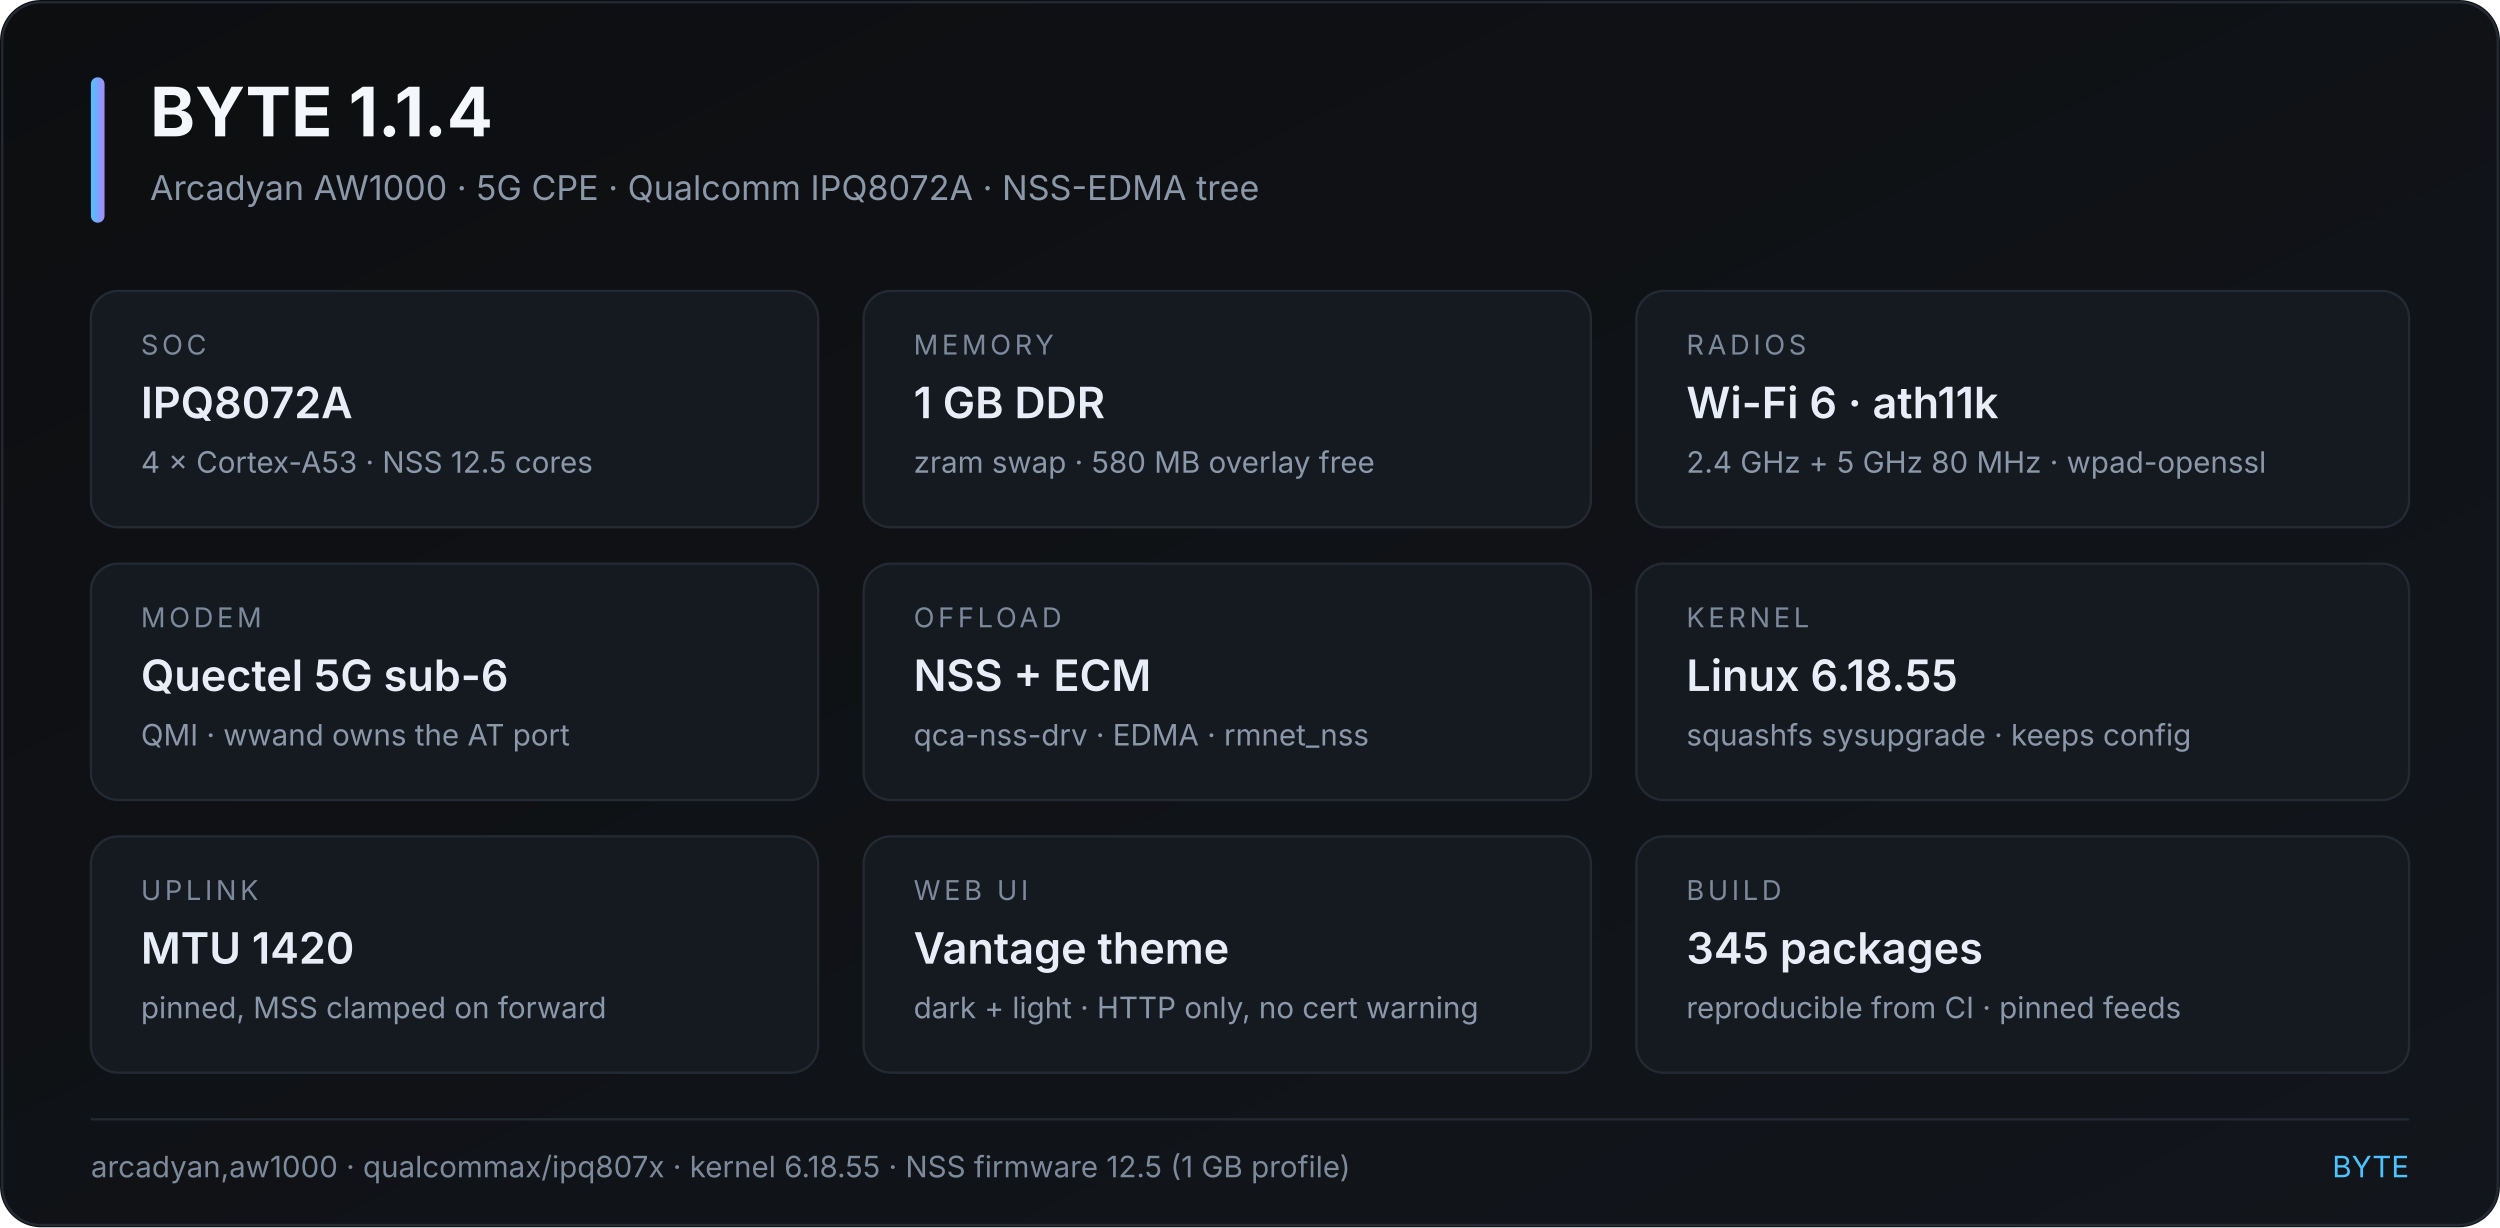
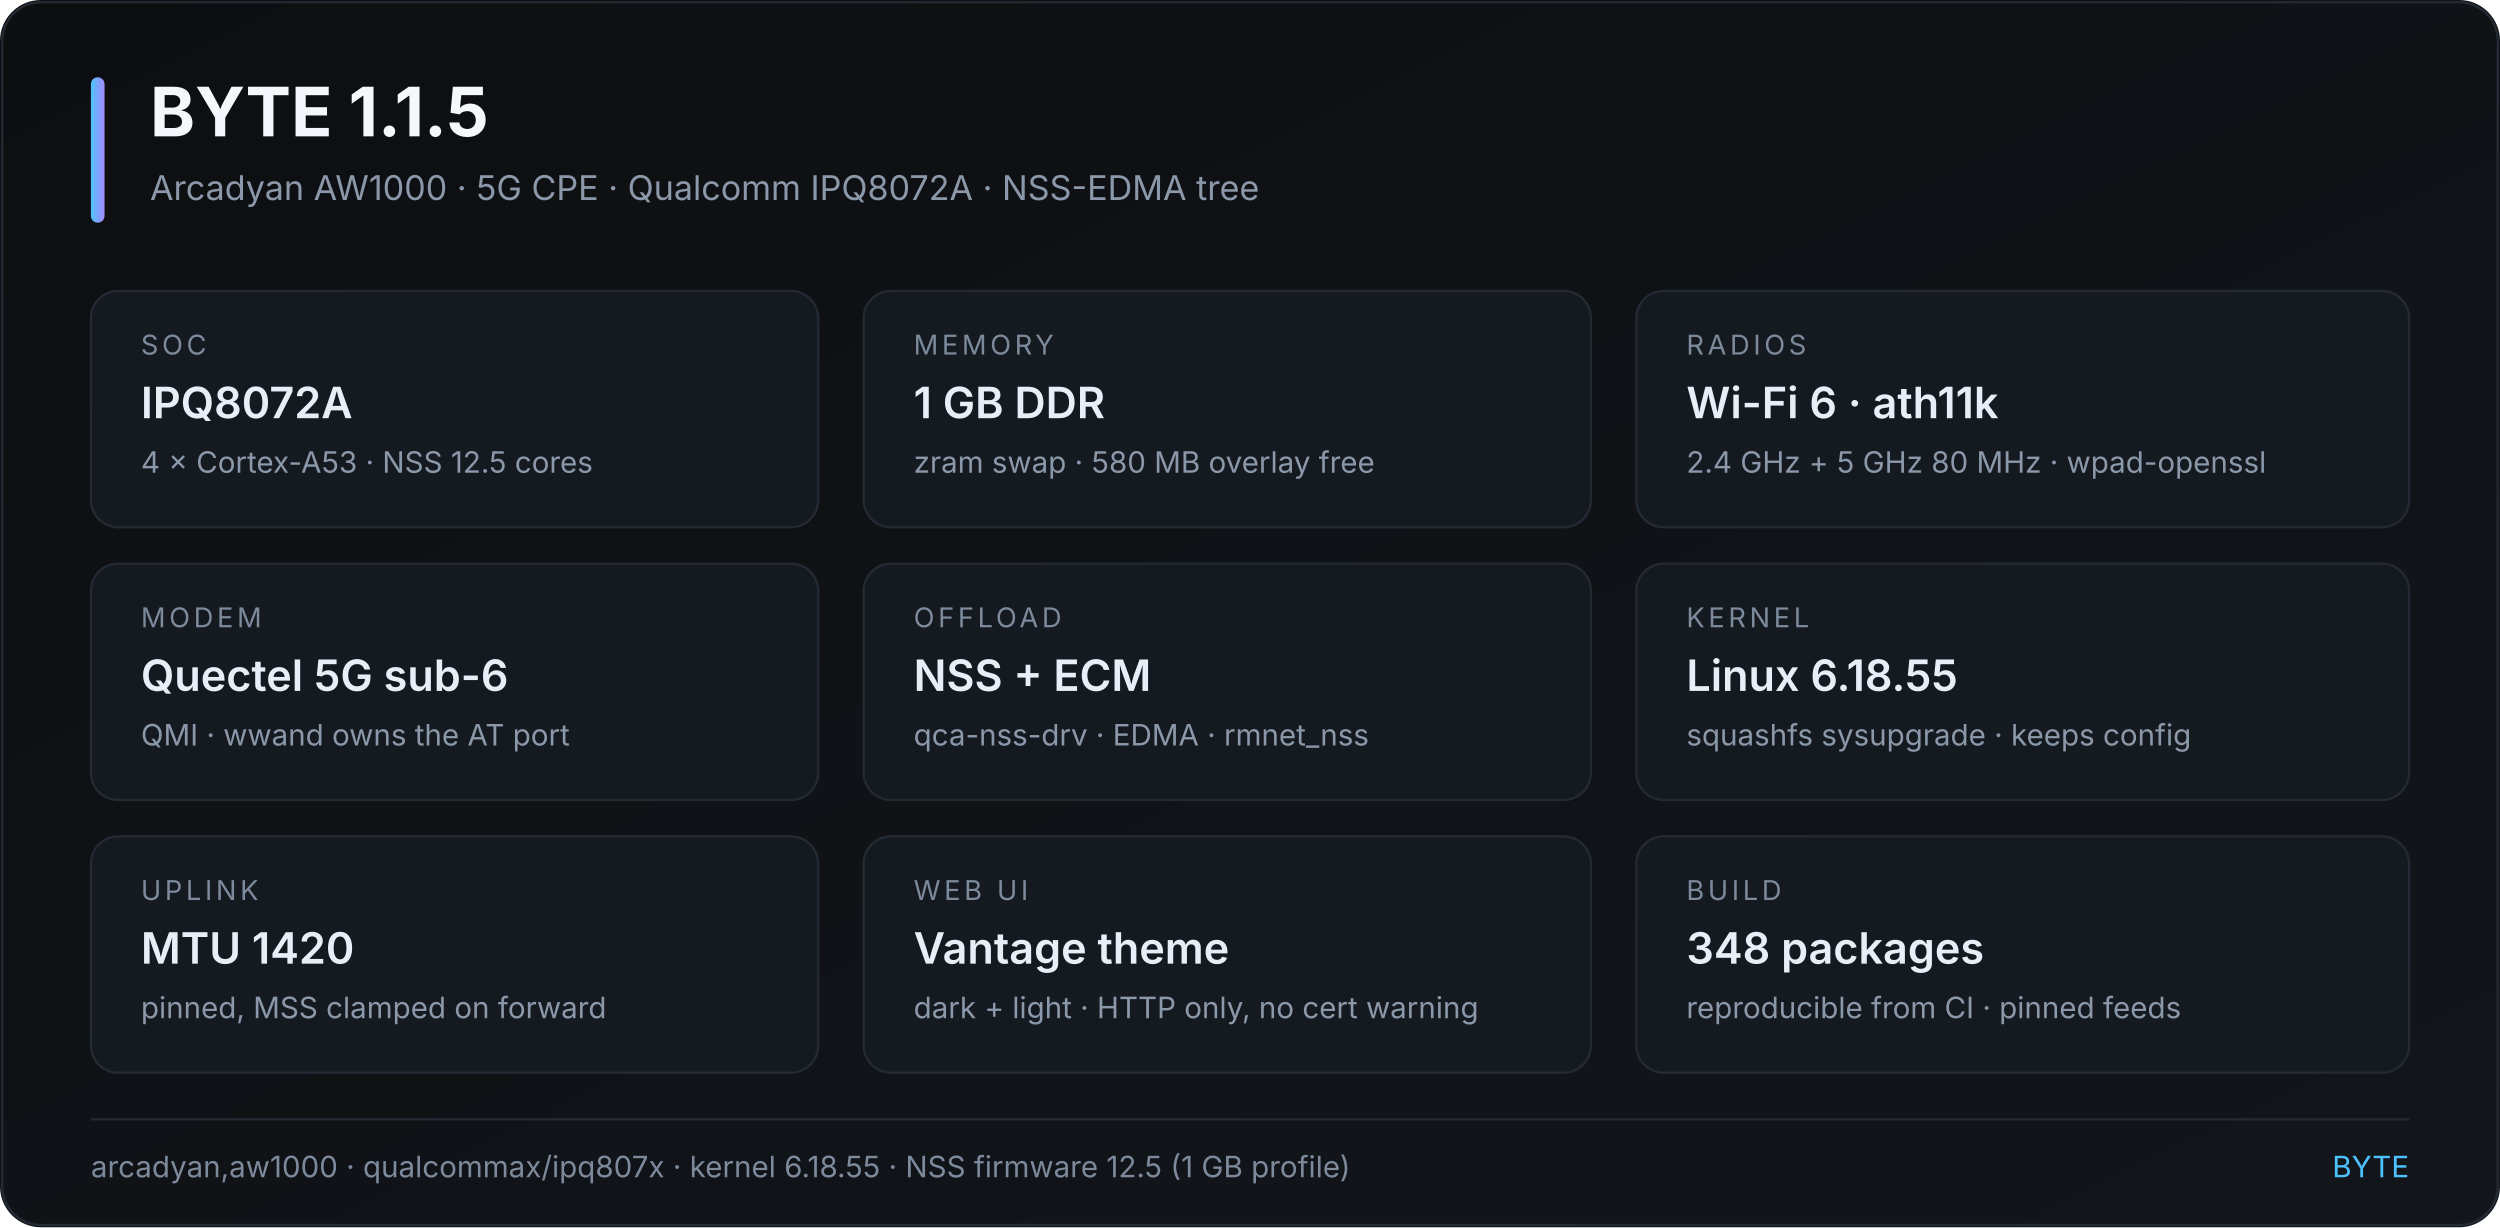
- <svg xmlns="http://www.w3.org/2000/svg" width="1100" height="540" viewBox="0 0 1100 540" role="img" aria-label="BYTE 1.1.4 hardware and software stack for the Arcadyan AW1000">
+ <svg xmlns="http://www.w3.org/2000/svg" width="1100" height="540" viewBox="0 0 1100 540" role="img" aria-label="BYTE 1.1.5 hardware and software stack for the Arcadyan AW1000">
  <defs>
    <linearGradient id="bg" x1="0" y1="0" x2="1" y2="1">
      <stop offset="0" stop-color="#0d0e10" />
      <stop offset="1" stop-color="#12161c" />
    </linearGradient>
    <linearGradient id="accent" x1="0" y1="0" x2="1" y2="0">
      <stop offset="0" stop-color="#4cc2ff" />
      <stop offset="1" stop-color="#a78bfa" />
    </linearGradient>
  </defs>
  <rect width="1100" height="540" rx="18" fill="url(#bg)" />
  <rect x="1" y="1" width="1098" height="538" rx="17" fill="none" stroke="#242a33" />
  <rect x="40" y="34" width="6" height="64" rx="3" fill="url(#accent)" />
-   <text x="66" y="60" font-family="Inter,Segoe UI,Helvetica,Arial,sans-serif" font-size="30" font-weight="700" fill="#f4f7fb">BYTE 1.1.4</text>
+   <text x="66" y="60" font-family="Inter,Segoe UI,Helvetica,Arial,sans-serif" font-size="30" font-weight="700" fill="#f4f7fb">BYTE 1.1.5</text>
  <text x="66" y="88" font-family="Inter,Segoe UI,Helvetica,Arial,sans-serif" font-size="15" fill="#8b98a9">Arcadyan AW1000 · 5G CPE · Qualcomm IPQ8072A · NSS-EDMA tree</text>
  <g font-family="Inter,Segoe UI,Helvetica,Arial,sans-serif">
    <g>
      <rect x="40" y="128" width="320" height="104" rx="12" fill="#151a21" stroke="#242a33" />
      <text x="62" y="156" font-size="12" fill="#7c8a9c" letter-spacing="1.6">SOC</text>
      <text x="62" y="184" font-size="19" font-weight="600" fill="#e8eef7">IPQ8072A</text>
      <text x="62" y="208" font-size="13" fill="#8b98a9">4 × Cortex-A53 · NSS 12.5 cores</text>
    </g>
    <g>
      <rect x="380" y="128" width="320" height="104" rx="12" fill="#151a21" stroke="#242a33" />
      <text x="402" y="156" font-size="12" fill="#7c8a9c" letter-spacing="1.6">MEMORY</text>
      <text x="402" y="184" font-size="19" font-weight="600" fill="#e8eef7">1 GB DDR</text>
      <text x="402" y="208" font-size="13" fill="#8b98a9">zram swap · 580 MB overlay free</text>
    </g>
    <g>
      <rect x="720" y="128" width="340" height="104" rx="12" fill="#151a21" stroke="#242a33" />
      <text x="742" y="156" font-size="12" fill="#7c8a9c" letter-spacing="1.6">RADIOS</text>
      <text x="742" y="184" font-size="19" font-weight="600" fill="#e8eef7">Wi-Fi 6 · ath11k</text>
      <text x="742" y="208" font-size="13" fill="#8b98a9">2.4 GHz + 5 GHz 80 MHz · wpad-openssl</text>
    </g>
    <g>
      <rect x="40" y="248" width="320" height="104" rx="12" fill="#151a21" stroke="#242a33" />
      <text x="62" y="276" font-size="12" fill="#7c8a9c" letter-spacing="1.6">MODEM</text>
      <text x="62" y="304" font-size="19" font-weight="600" fill="#e8eef7">Quectel 5G sub-6</text>
      <text x="62" y="328" font-size="13" fill="#8b98a9">QMI · wwand owns the AT port</text>
    </g>
    <g>
      <rect x="380" y="248" width="320" height="104" rx="12" fill="#151a21" stroke="#242a33" />
      <text x="402" y="276" font-size="12" fill="#7c8a9c" letter-spacing="1.6">OFFLOAD</text>
      <text x="402" y="304" font-size="19" font-weight="600" fill="#e8eef7">NSS + ECM</text>
      <text x="402" y="328" font-size="13" fill="#8b98a9">qca-nss-drv · EDMA · rmnet_nss</text>
    </g>
    <g>
      <rect x="720" y="248" width="340" height="104" rx="12" fill="#151a21" stroke="#242a33" />
      <text x="742" y="276" font-size="12" fill="#7c8a9c" letter-spacing="1.6">KERNEL</text>
      <text x="742" y="304" font-size="19" font-weight="600" fill="#e8eef7">Linux 6.18.55</text>
      <text x="742" y="328" font-size="13" fill="#8b98a9">squashfs sysupgrade · keeps config</text>
    </g>
    <g>
      <rect x="40" y="368" width="320" height="104" rx="12" fill="#151a21" stroke="#242a33" />
      <text x="62" y="396" font-size="12" fill="#7c8a9c" letter-spacing="1.6">UPLINK</text>
      <text x="62" y="424" font-size="19" font-weight="600" fill="#e8eef7">MTU 1420</text>
      <text x="62" y="448" font-size="13" fill="#8b98a9">pinned, MSS clamped on forward</text>
    </g>
    <g>
      <rect x="380" y="368" width="320" height="104" rx="12" fill="#151a21" stroke="#242a33" />
      <text x="402" y="396" font-size="12" fill="#7c8a9c" letter-spacing="1.6">WEB UI</text>
      <text x="402" y="424" font-size="19" font-weight="600" fill="#e8eef7">Vantage theme</text>
      <text x="402" y="448" font-size="13" fill="#8b98a9">dark + light · HTTP only, no cert warning</text>
    </g>
    <g>
      <rect x="720" y="368" width="340" height="104" rx="12" fill="#151a21" stroke="#242a33" />
      <text x="742" y="396" font-size="12" fill="#7c8a9c" letter-spacing="1.6">BUILD</text>
-       <text x="742" y="424" font-size="19" font-weight="600" fill="#e8eef7">345 packages</text>
+       <text x="742" y="424" font-size="19" font-weight="600" fill="#e8eef7">348 packages</text>
      <text x="742" y="448" font-size="13" fill="#8b98a9">reproducible from CI · pinned feeds</text>
    </g>
  </g>
  <rect x="40" y="492" width="1020" height="1" fill="#232a33" />
  <text x="40" y="518" font-family="Inter,Segoe UI,Helvetica,Arial,sans-serif" font-size="13" fill="#7c8a9c">arcadyan,aw1000 · qualcommax/ipq807x · kernel 6.18.55 · NSS firmware 12.5 (1 GB profile)</text>
  <text x="1060" y="518" text-anchor="end" font-family="Inter,Segoe UI,Helvetica,Arial,sans-serif" font-size="13" fill="#4cc2ff">BYTE</text>
</svg>
